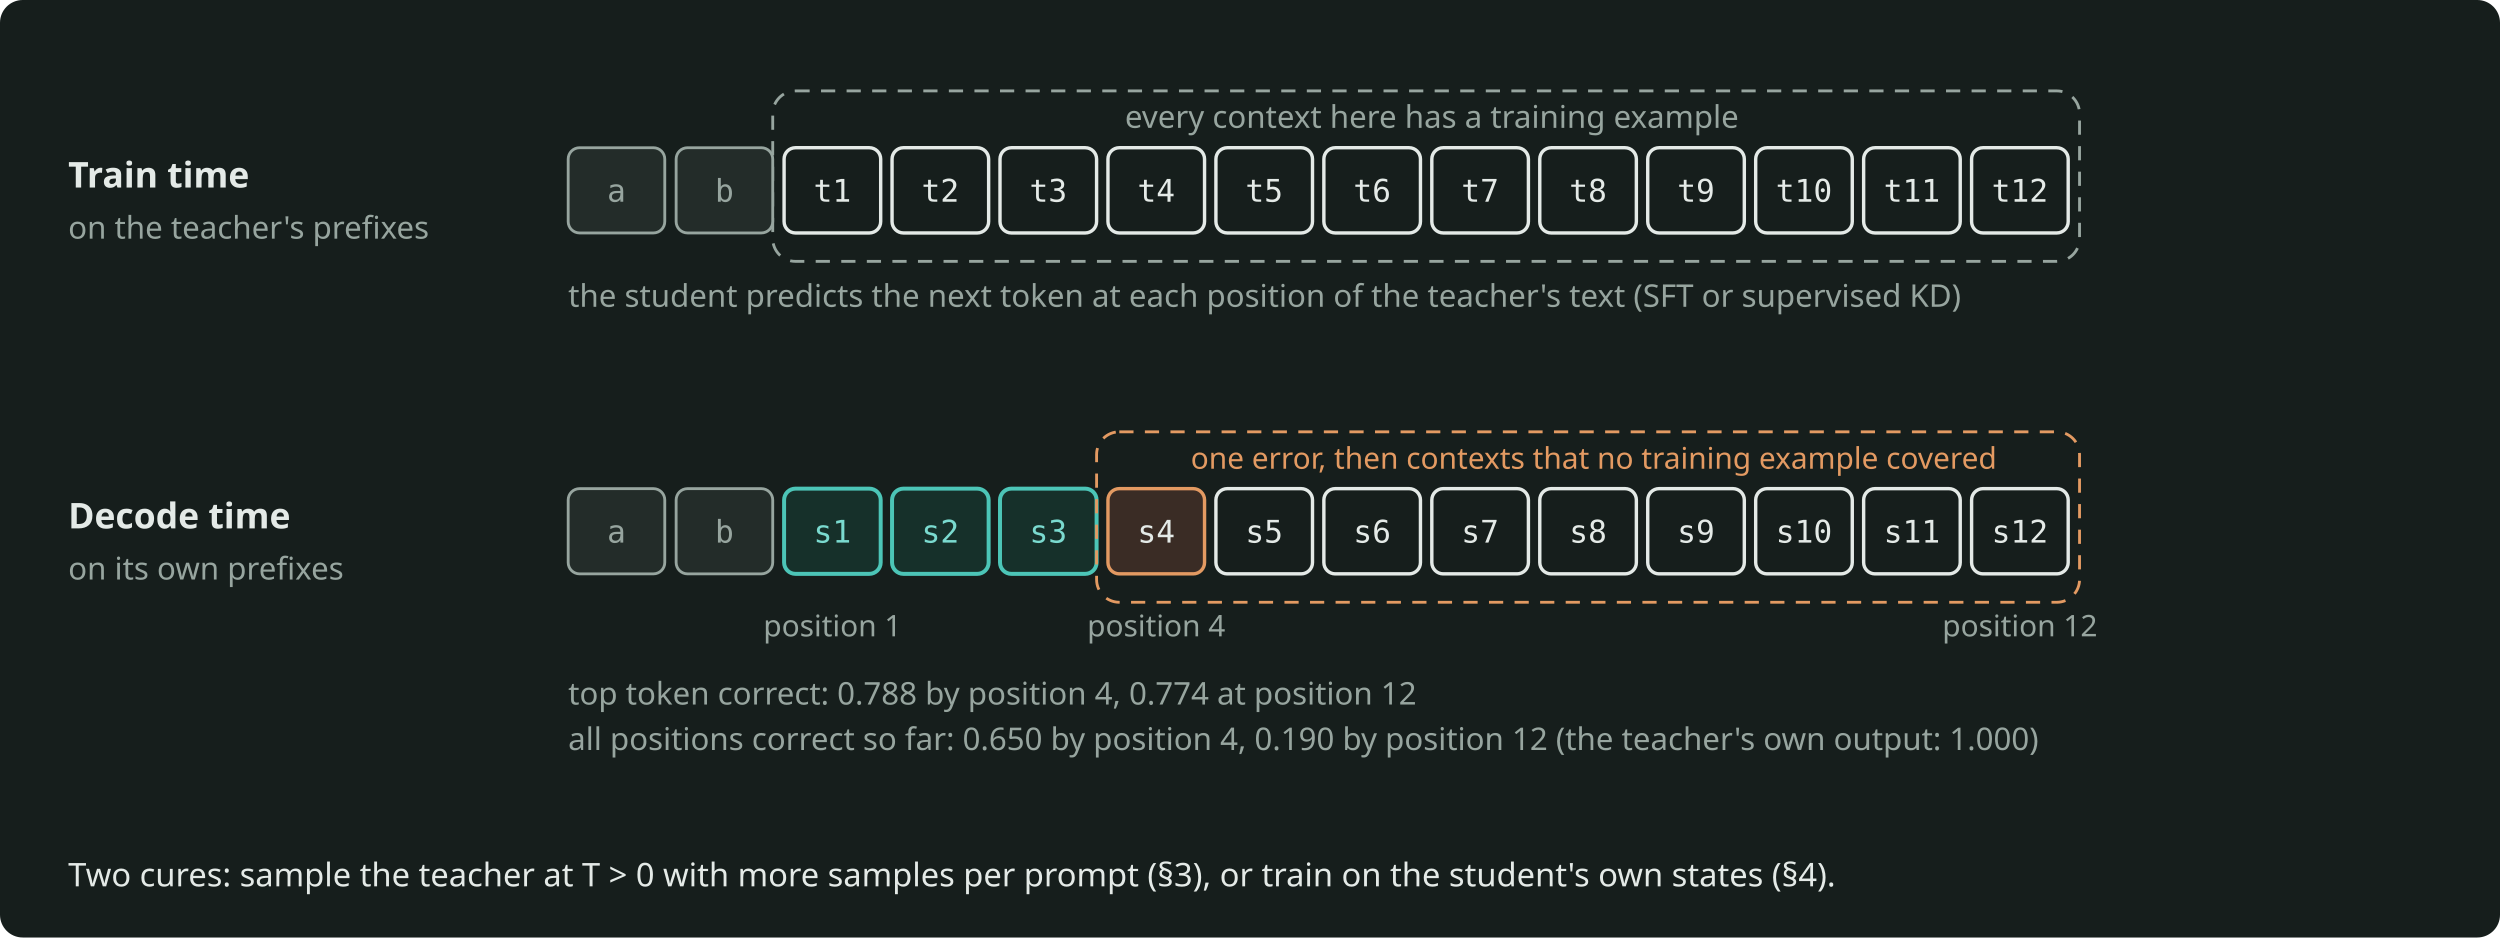
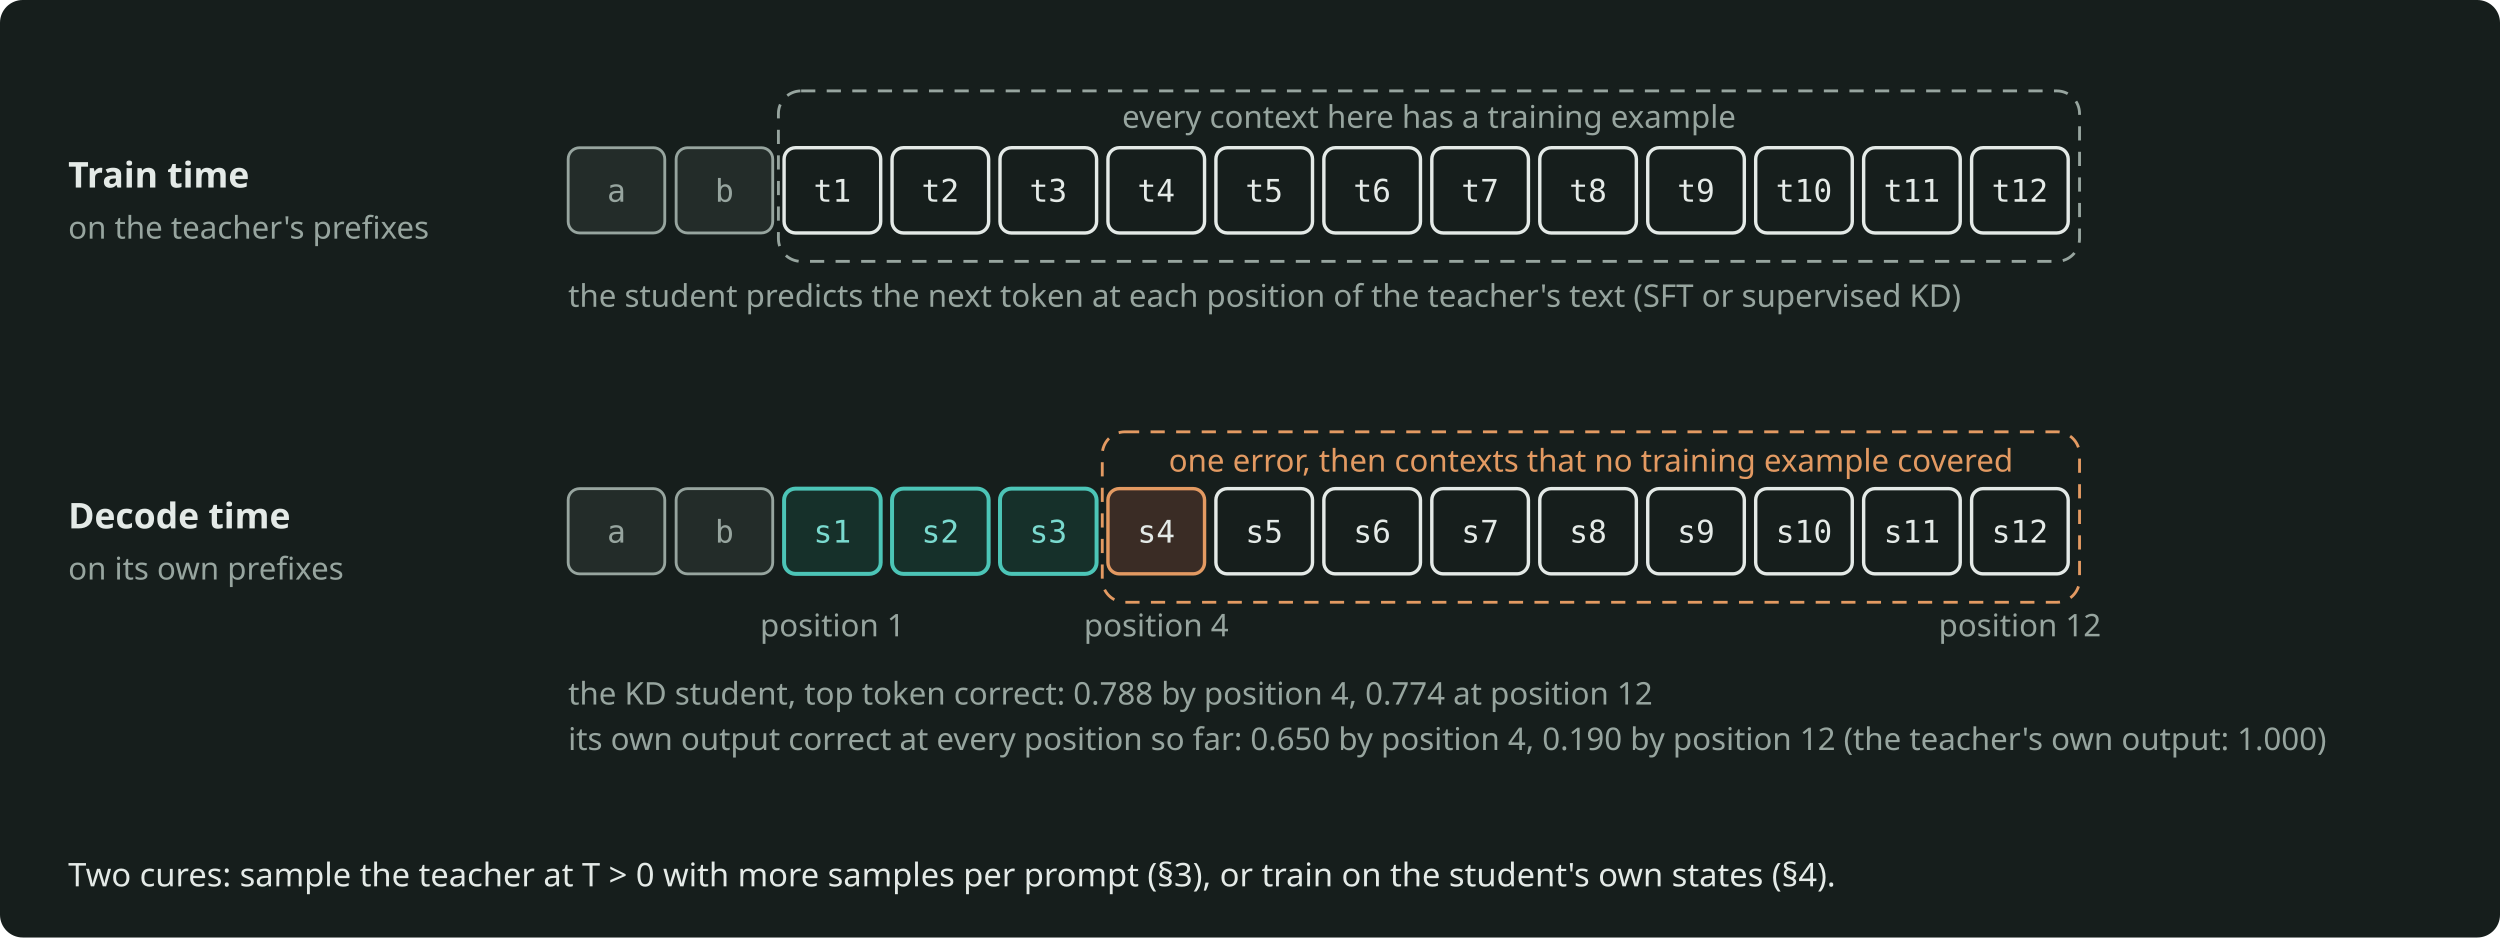
<svg xmlns="http://www.w3.org/2000/svg" width="880" height="330" viewBox="0 0 880 330" role="img" aria-label="At train time the student sees the teacher's prefixes, at decode time its own, and one error puts it in contexts that no training example covered." style="color: #E4EAE7">
  <rect x="0" y="0" width="880" height="330" rx="8" fill="#161E1C" />
  <defs>
    <marker id="arr" viewBox="0 0 10 10" refX="9" refY="5" markerWidth="8" markerHeight="8" orient="auto-start-reverse">
      <path d="M0 0 L10 5 L0 10 z" fill="#97A59F" />
    </marker>
    <marker id="arrA" viewBox="0 0 10 10" refX="9" refY="5" markerWidth="8" markerHeight="8" orient="auto-start-reverse">
      <path d="M0 0 L10 5 L0 10 z" fill="#4CC5B7" />
    </marker>
  </defs>
  <g font-family="Bricolage Grotesque, system-ui, sans-serif" font-size="12.5" fill="currentColor">
    <text x="24" y="66" font-weight="600">Train time</text>
    <text x="24" y="84" font-size="11" fill="#97A59F">on the teacher's prefixes</text>
-     <rect x="272" y="32" width="460" height="60" rx="8" fill="none" stroke="#97A59F" stroke-width="1" stroke-dasharray="5 4" />
-     <text x="504" y="45" font-size="11" fill="#97A59F" text-anchor="middle">every context here has a training example</text>
+     <rect x="274" y="32" width="458" height="60" rx="8" fill="none" stroke="#97A59F" stroke-width="1" stroke-dasharray="5 4" />
+     <text x="503" y="45" font-size="11" fill="#97A59F" text-anchor="middle">every context here has a training example</text>
    <rect x="200" y="52" width="34" height="30" rx="4" fill="#232C29" stroke="#97A59F" stroke-width="1" />
    <text x="217.0" y="71" font-size="11" fill="#97A59F" text-anchor="middle" font-family="JetBrains Mono, monospace">a</text>
    <rect x="238" y="52" width="34" height="30" rx="4" fill="#232C29" stroke="#97A59F" stroke-width="1" />
    <text x="255.0" y="71" font-size="11" fill="#97A59F" text-anchor="middle" font-family="JetBrains Mono, monospace">b</text>
    <rect x="276" y="52" width="34" height="30" rx="4" fill="none" stroke="currentColor" stroke-width="1.2" />
    <text x="293.0" y="71" font-size="11" text-anchor="middle" font-family="JetBrains Mono, monospace">t1</text>
    <rect x="314" y="52" width="34" height="30" rx="4" fill="none" stroke="currentColor" stroke-width="1.2" />
    <text x="331.0" y="71" font-size="11" text-anchor="middle" font-family="JetBrains Mono, monospace">t2</text>
    <rect x="352" y="52" width="34" height="30" rx="4" fill="none" stroke="currentColor" stroke-width="1.2" />
    <text x="369.0" y="71" font-size="11" text-anchor="middle" font-family="JetBrains Mono, monospace">t3</text>
    <rect x="390" y="52" width="34" height="30" rx="4" fill="none" stroke="currentColor" stroke-width="1.2" />
    <text x="407.0" y="71" font-size="11" text-anchor="middle" font-family="JetBrains Mono, monospace">t4</text>
    <rect x="428" y="52" width="34" height="30" rx="4" fill="none" stroke="currentColor" stroke-width="1.2" />
    <text x="445.0" y="71" font-size="11" text-anchor="middle" font-family="JetBrains Mono, monospace">t5</text>
    <rect x="466" y="52" width="34" height="30" rx="4" fill="none" stroke="currentColor" stroke-width="1.2" />
    <text x="483.0" y="71" font-size="11" text-anchor="middle" font-family="JetBrains Mono, monospace">t6</text>
    <rect x="504" y="52" width="34" height="30" rx="4" fill="none" stroke="currentColor" stroke-width="1.2" />
    <text x="521.0" y="71" font-size="11" text-anchor="middle" font-family="JetBrains Mono, monospace">t7</text>
    <rect x="542" y="52" width="34" height="30" rx="4" fill="none" stroke="currentColor" stroke-width="1.2" />
    <text x="559.0" y="71" font-size="11" text-anchor="middle" font-family="JetBrains Mono, monospace">t8</text>
    <rect x="580" y="52" width="34" height="30" rx="4" fill="none" stroke="currentColor" stroke-width="1.2" />
    <text x="597.0" y="71" font-size="11" text-anchor="middle" font-family="JetBrains Mono, monospace">t9</text>
    <rect x="618" y="52" width="34" height="30" rx="4" fill="none" stroke="currentColor" stroke-width="1.2" />
    <text x="635.0" y="71" font-size="11" text-anchor="middle" font-family="JetBrains Mono, monospace">t10</text>
    <rect x="656" y="52" width="34" height="30" rx="4" fill="none" stroke="currentColor" stroke-width="1.2" />
    <text x="673.0" y="71" font-size="11" text-anchor="middle" font-family="JetBrains Mono, monospace">t11</text>
    <rect x="694" y="52" width="34" height="30" rx="4" fill="none" stroke="currentColor" stroke-width="1.2" />
    <text x="711.0" y="71" font-size="11" text-anchor="middle" font-family="JetBrains Mono, monospace">t12</text>
    <text x="200" y="108" font-size="11" fill="#97A59F">the student predicts the next token at each position of the teacher's text (SFT or supervised KD)</text>
    <text x="24" y="186" font-weight="600">Decode time</text>
    <text x="24" y="204" font-size="11" fill="#97A59F">on its own prefixes</text>
    <rect x="200" y="172" width="34" height="30" rx="4" fill="#232C29" stroke="#97A59F" stroke-width="1" />
    <text x="217.0" y="191" font-size="11" fill="#97A59F" text-anchor="middle" font-family="JetBrains Mono, monospace">a</text>
    <rect x="238" y="172" width="34" height="30" rx="4" fill="#232C29" stroke="#97A59F" stroke-width="1" />
    <text x="255.0" y="191" font-size="11" fill="#97A59F" text-anchor="middle" font-family="JetBrains Mono, monospace">b</text>
    <rect x="276" y="172" width="34" height="30" rx="4" fill="#16302A" stroke="#4CC5B7" stroke-width="1.4" />
    <text x="293.0" y="191" font-size="11" fill="#7ADACF" text-anchor="middle" font-family="JetBrains Mono, monospace">s1</text>
    <rect x="314" y="172" width="34" height="30" rx="4" fill="#16302A" stroke="#4CC5B7" stroke-width="1.4" />
    <text x="331.0" y="191" font-size="11" fill="#7ADACF" text-anchor="middle" font-family="JetBrains Mono, monospace">s2</text>
    <rect x="352" y="172" width="34" height="30" rx="4" fill="#16302A" stroke="#4CC5B7" stroke-width="1.4" />
    <text x="369.0" y="191" font-size="11" fill="#7ADACF" text-anchor="middle" font-family="JetBrains Mono, monospace">s3</text>
-     <rect x="386" y="152" width="346" height="60" rx="8" fill="none" stroke="#E39A62" stroke-width="1" stroke-dasharray="5 4" />
-     <text x="561.0" y="165" font-size="10.5" fill="#E39A62" text-anchor="middle">one error, then contexts that no training example covered</text>
+     <rect x="388" y="152" width="344" height="60" rx="8" fill="none" stroke="#E39A62" stroke-width="1" stroke-dasharray="5 4" />
+     <text x="560.0" y="166" font-size="11" fill="#E39A62" text-anchor="middle">one error, then contexts that no training example covered</text>
    <rect x="390" y="172" width="34" height="30" rx="4" fill="#3A2C25" stroke="#E39A62" stroke-width="1.2" />
    <text x="407.0" y="191" font-size="11" text-anchor="middle" font-family="JetBrains Mono, monospace">s4</text>
    <rect x="428" y="172" width="34" height="30" rx="4" fill="none" stroke="currentColor" stroke-width="1.2" />
    <text x="445.0" y="191" font-size="11" text-anchor="middle" font-family="JetBrains Mono, monospace">s5</text>
    <rect x="466" y="172" width="34" height="30" rx="4" fill="none" stroke="currentColor" stroke-width="1.2" />
    <text x="483.0" y="191" font-size="11" text-anchor="middle" font-family="JetBrains Mono, monospace">s6</text>
    <rect x="504" y="172" width="34" height="30" rx="4" fill="none" stroke="currentColor" stroke-width="1.2" />
    <text x="521.0" y="191" font-size="11" text-anchor="middle" font-family="JetBrains Mono, monospace">s7</text>
    <rect x="542" y="172" width="34" height="30" rx="4" fill="none" stroke="currentColor" stroke-width="1.2" />
    <text x="559.0" y="191" font-size="11" text-anchor="middle" font-family="JetBrains Mono, monospace">s8</text>
    <rect x="580" y="172" width="34" height="30" rx="4" fill="none" stroke="currentColor" stroke-width="1.2" />
    <text x="597.0" y="191" font-size="11" text-anchor="middle" font-family="JetBrains Mono, monospace">s9</text>
    <rect x="618" y="172" width="34" height="30" rx="4" fill="none" stroke="currentColor" stroke-width="1.2" />
    <text x="635.0" y="191" font-size="11" text-anchor="middle" font-family="JetBrains Mono, monospace">s10</text>
    <rect x="656" y="172" width="34" height="30" rx="4" fill="none" stroke="currentColor" stroke-width="1.2" />
    <text x="673.0" y="191" font-size="11" text-anchor="middle" font-family="JetBrains Mono, monospace">s11</text>
    <rect x="694" y="172" width="34" height="30" rx="4" fill="none" stroke="currentColor" stroke-width="1.2" />
    <text x="711.0" y="191" font-size="11" text-anchor="middle" font-family="JetBrains Mono, monospace">s12</text>
-     <text x="293.0" y="224" font-size="10.5" fill="#97A59F" text-anchor="middle">position 1</text>
-     <text x="407.0" y="224" font-size="10.5" fill="#97A59F" text-anchor="middle">position 4</text>
-     <text x="711.0" y="224" font-size="10.5" fill="#97A59F" text-anchor="middle">position 12</text>
-     <text x="200" y="248" font-size="11" fill="#97A59F">top token correct: 0.788 by position 4, 0.774 at position 12</text>
-     <text x="200" y="264" font-size="11" fill="#97A59F">all positions correct so far: 0.650 by position 4, 0.190 by position 12 (the teacher's own output: 1.000)</text>
+     <text x="293.0" y="224" font-size="11" fill="#97A59F" text-anchor="middle">position 1</text>
+     <text x="407.0" y="224" font-size="11" fill="#97A59F" text-anchor="middle">position 4</text>
+     <text x="711.0" y="224" font-size="11" fill="#97A59F" text-anchor="middle">position 12</text>
+     <text x="200" y="248" font-size="11" fill="#97A59F">the KD student, top token correct: 0.788 by position 4, 0.774 at position 12</text>
+     <text x="200" y="264" font-size="11" fill="#97A59F">its own output correct at every position so far: 0.650 by position 4, 0.190 by position 12 (the teacher's own output: 1.000)</text>
    <text x="24" y="312" font-size="11.5">Two cures: sample the teacher at T &gt; 0 with more samples per prompt (§3), or train on the student's own states (§4).</text>
  </g>
</svg>
